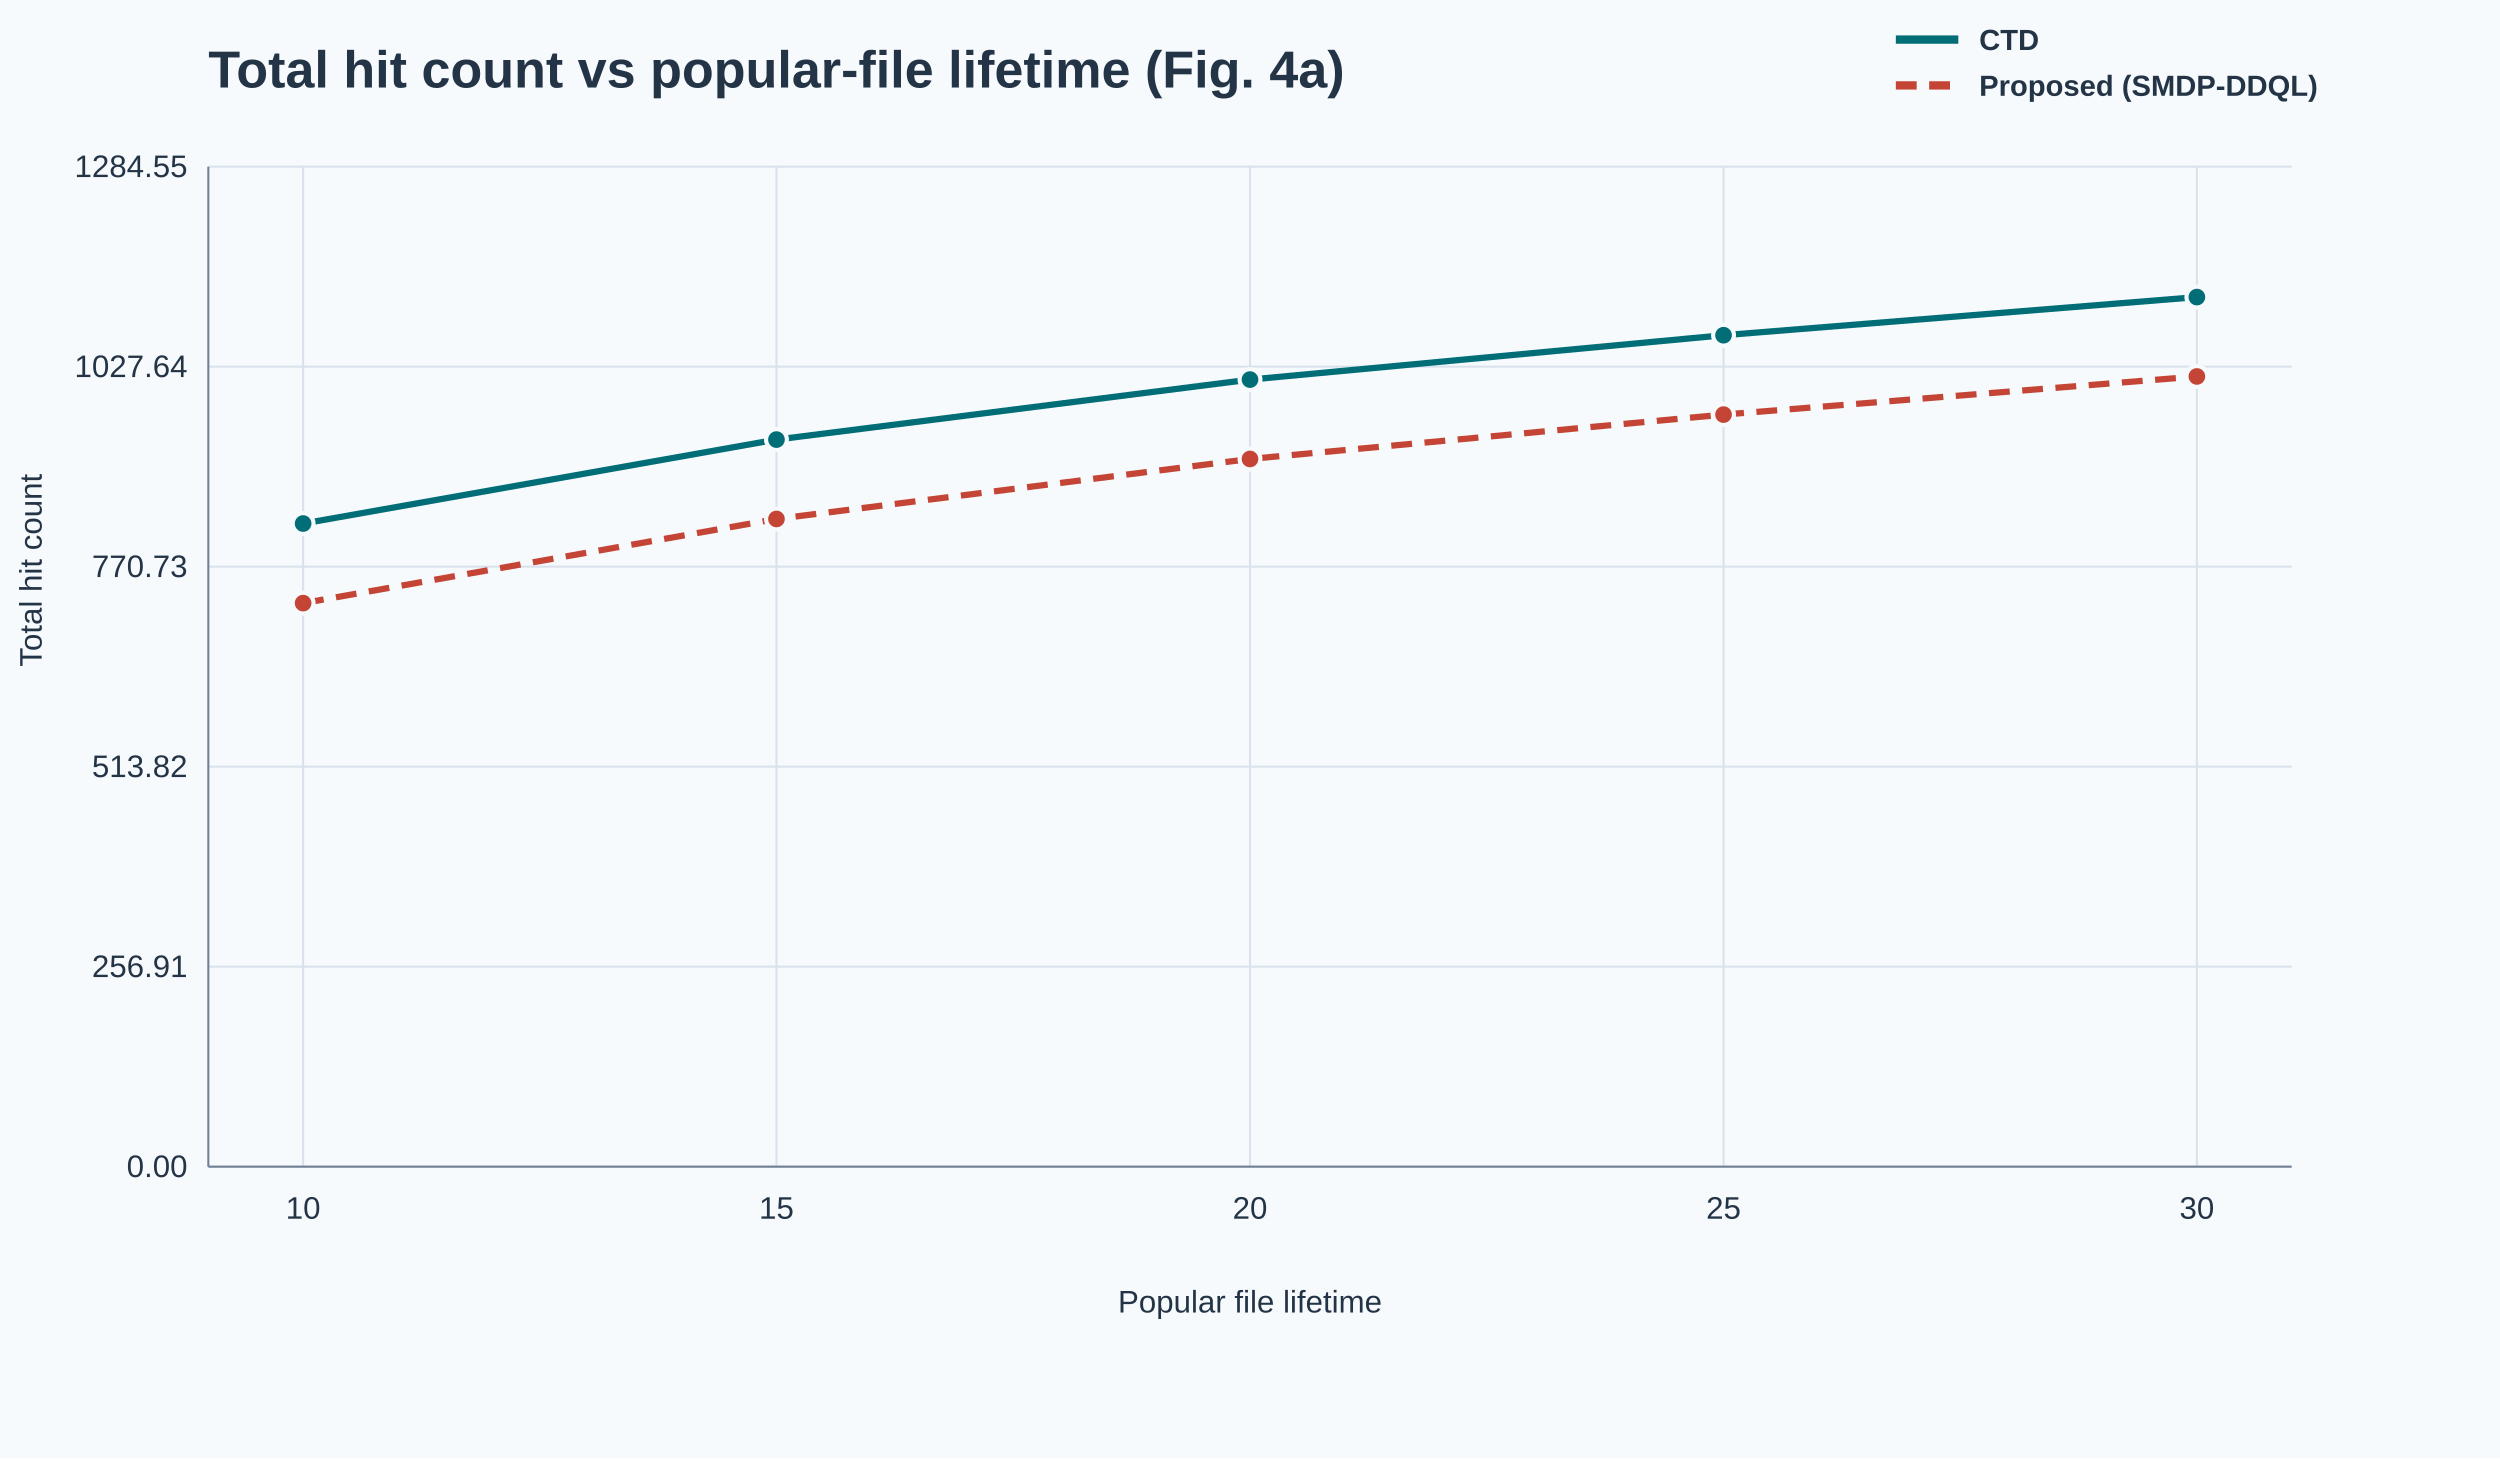
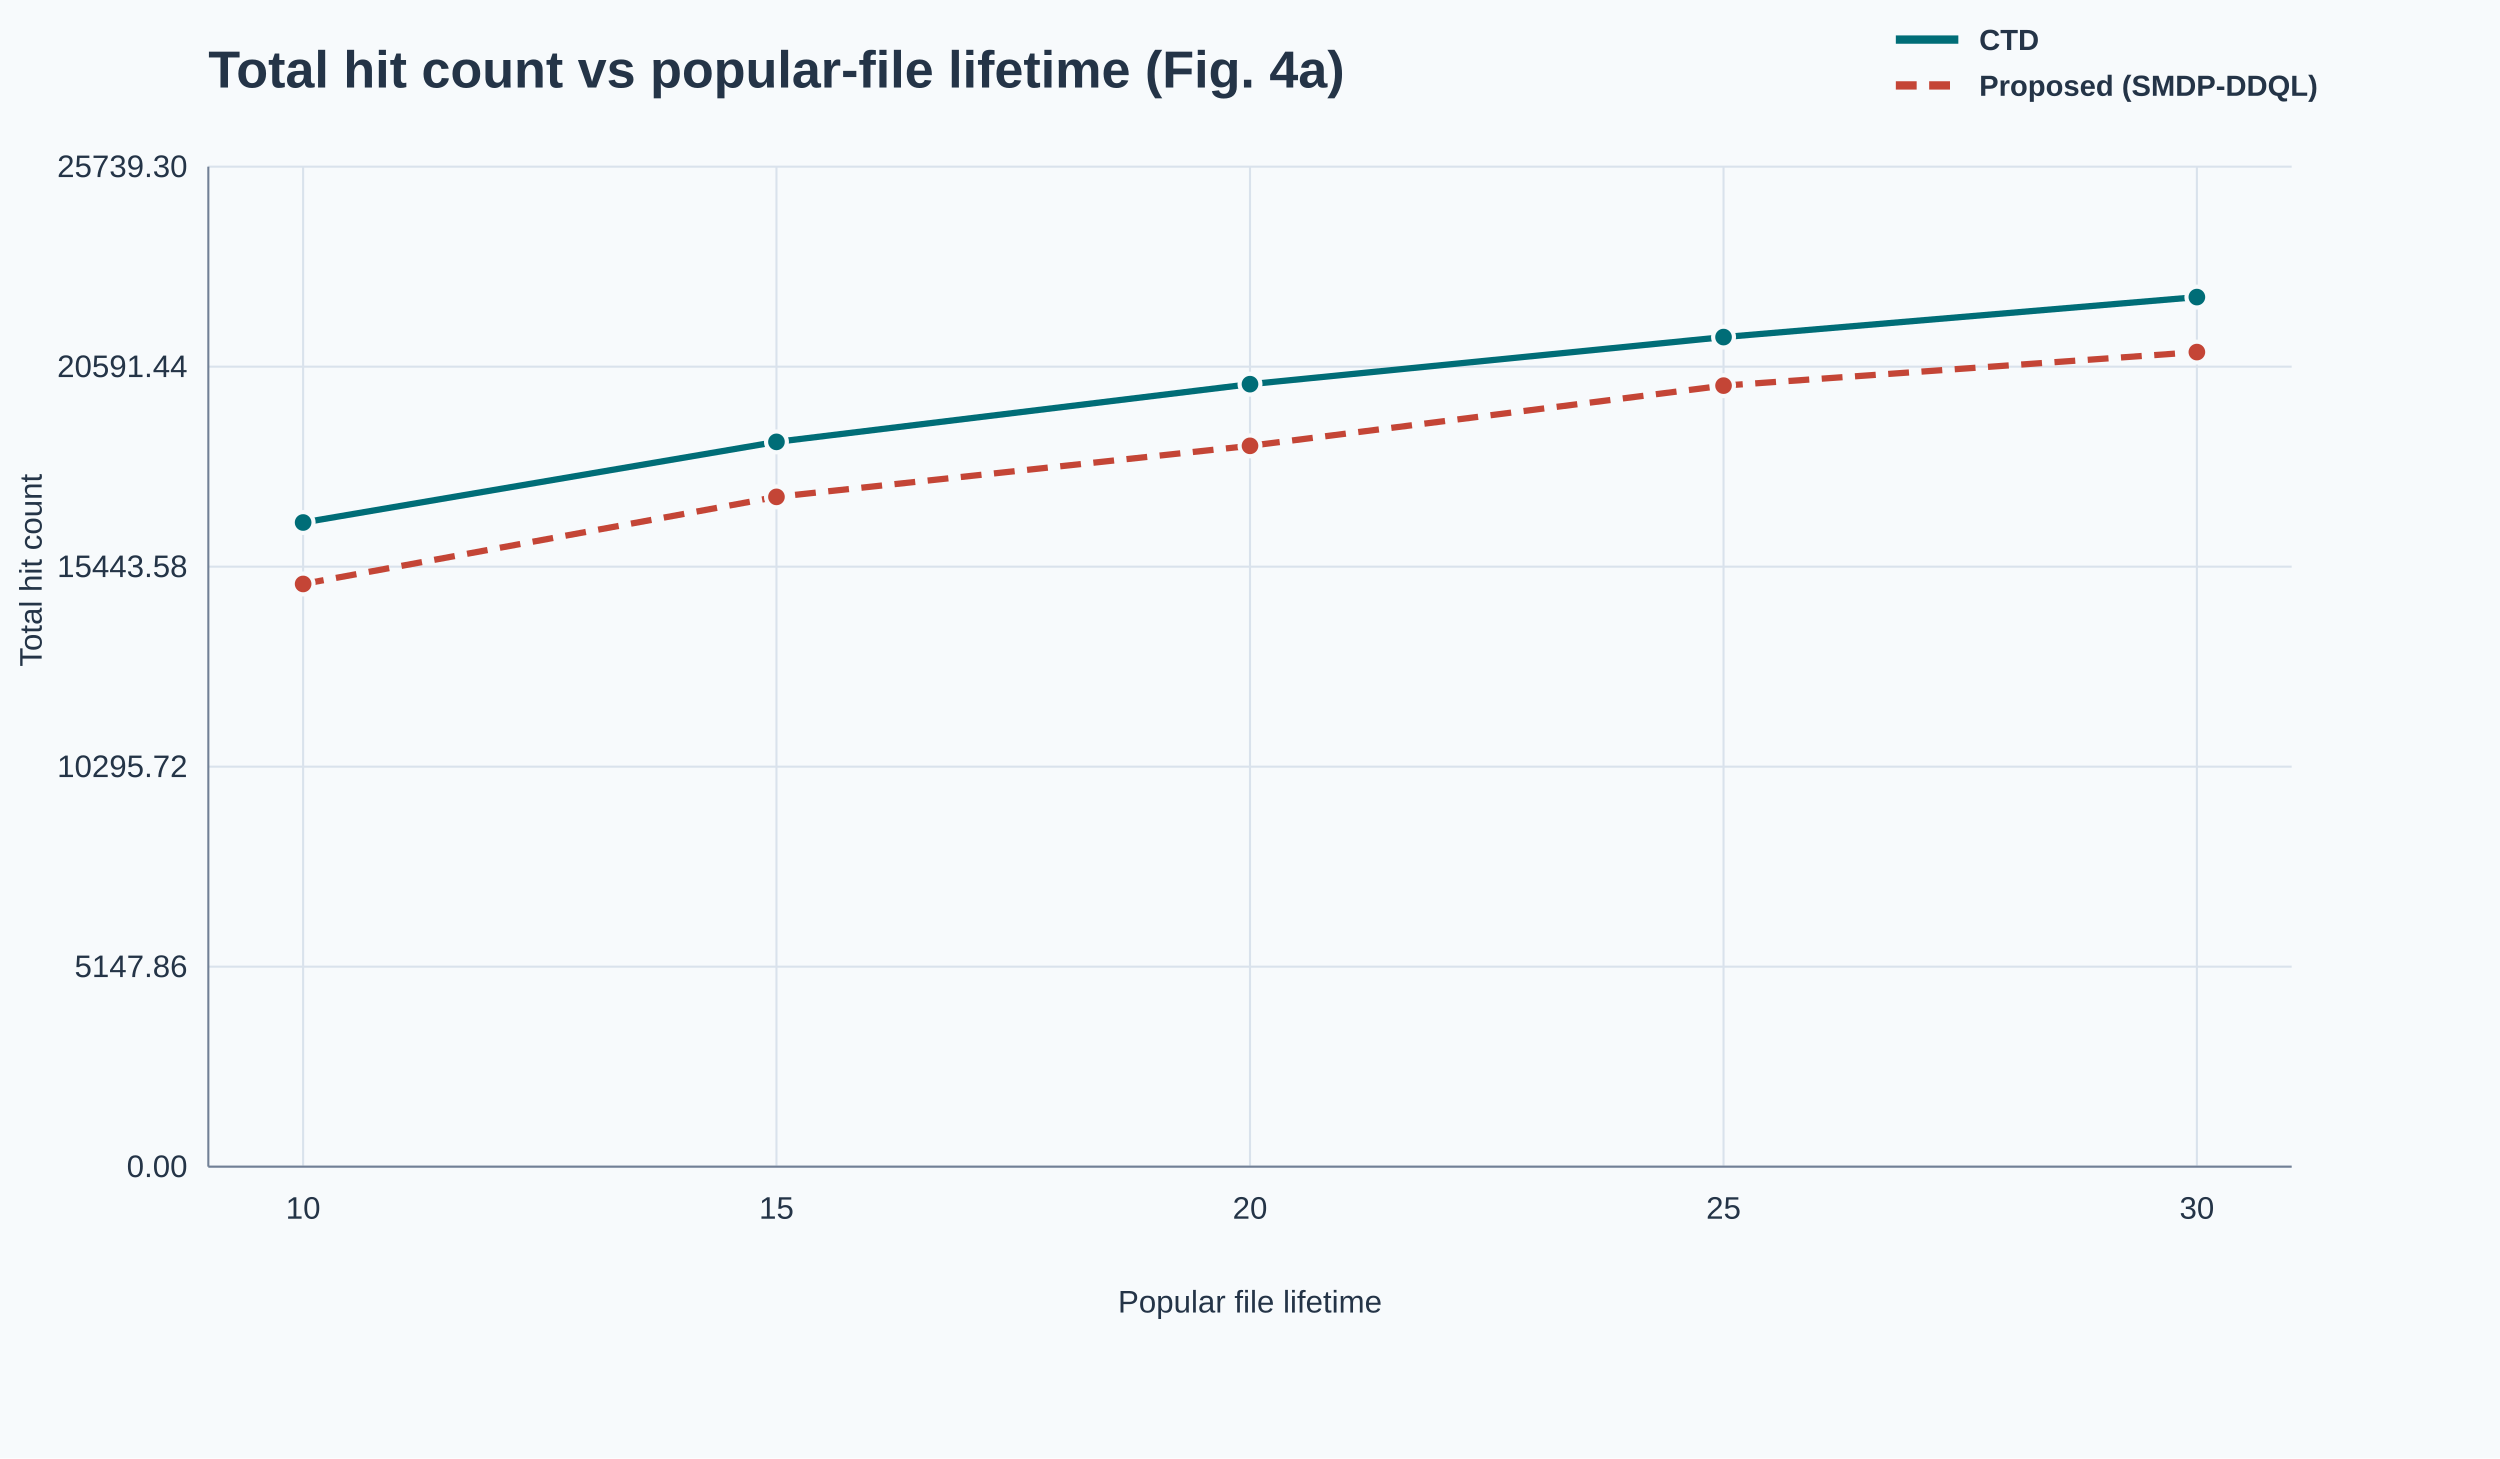
<svg xmlns="http://www.w3.org/2000/svg" width="1200" height="700" viewBox="0 0 1200 700">
  <style>text{font-family:Segoe UI,Arial,sans-serif;fill:#243447}.title{font-size:25px;font-weight:600}.label{font-size:15px}.legend{font-size:14px;font-weight:600}.grid{stroke:#d9e2ec}.axis{stroke:#718096}.line{fill:none;stroke-width:3}.point{stroke:#f7fafc;stroke-width:2}</style>
  <rect width="100%" height="100%" fill="#f7fafc" />
  <text x="100" y="42" class="title">Total hit count vs popular-file lifetime (Fig. 4a)</text>
  <text x="600" y="630" class="label" text-anchor="middle">Popular file lifetime</text>
  <text x="20" y="320" class="label" transform="rotate(-90 20 320)">Total hit count</text>
  <line x1="100" y1="560" x2="1100" y2="560" class="grid" />
  <text x="90" y="565" class="label" text-anchor="end">0.00</text>
  <line x1="100" y1="464" x2="1100" y2="464" class="grid" />
-   <text x="90" y="469" class="label" text-anchor="end">256.91</text>
+   <text x="90" y="469" class="label" text-anchor="end">5147.86</text>
  <line x1="100" y1="368" x2="1100" y2="368" class="grid" />
-   <text x="90" y="373" class="label" text-anchor="end">513.82</text>
+   <text x="90" y="373" class="label" text-anchor="end">10295.72</text>
  <line x1="100" y1="272" x2="1100" y2="272" class="grid" />
-   <text x="90" y="277" class="label" text-anchor="end">770.73</text>
+   <text x="90" y="277" class="label" text-anchor="end">15443.58</text>
  <line x1="100" y1="176" x2="1100" y2="176" class="grid" />
-   <text x="90" y="181" class="label" text-anchor="end">1027.64</text>
+   <text x="90" y="181" class="label" text-anchor="end">20591.44</text>
  <line x1="100" y1="80" x2="1100" y2="80" class="grid" />
-   <text x="90" y="85" class="label" text-anchor="end">1284.55</text>
+   <text x="90" y="85" class="label" text-anchor="end">25739.30</text>
  <line x1="145.5" y1="80" x2="145.5" y2="560" class="grid" />
  <text x="145.5" y="585" class="label" text-anchor="middle">10</text>
  <line x1="372.7" y1="80" x2="372.7" y2="560" class="grid" />
  <text x="372.7" y="585" class="label" text-anchor="middle">15</text>
  <line x1="600.0" y1="80" x2="600.0" y2="560" class="grid" />
  <text x="600.0" y="585" class="label" text-anchor="middle">20</text>
  <line x1="827.3" y1="80" x2="827.3" y2="560" class="grid" />
  <text x="827.3" y="585" class="label" text-anchor="middle">25</text>
  <line x1="1054.5" y1="80" x2="1054.5" y2="560" class="grid" />
  <text x="1054.5" y="585" class="label" text-anchor="middle">30</text>
-   <polyline points="145.5,251.3 372.7,211.0 600.0,182.2 827.3,160.9 1054.5,142.6" class="line" stroke="#006d77" stroke-dasharray="" />
+   <polyline points="145.5,250.8 372.7,212.1 600.0,184.4 827.3,161.8 1054.5,142.6" class="line" stroke="#006d77" stroke-dasharray="" />
  <line x1="910" y1="19" x2="940" y2="19" stroke="#006d77" stroke-width="4" stroke-dasharray="" />
  <text x="950" y="24" class="legend">CTD</text>
-   <circle cx="145.5" cy="251.3" r="5" fill="#006d77" class="point" />
-   <circle cx="372.7" cy="211.0" r="5" fill="#006d77" class="point" />
-   <circle cx="600.0" cy="182.2" r="5" fill="#006d77" class="point" />
-   <circle cx="827.3" cy="160.9" r="5" fill="#006d77" class="point" />
+   <circle cx="145.5" cy="250.8" r="5" fill="#006d77" class="point" />
+   <circle cx="372.7" cy="212.1" r="5" fill="#006d77" class="point" />
+   <circle cx="600.0" cy="184.4" r="5" fill="#006d77" class="point" />
+   <circle cx="827.3" cy="161.8" r="5" fill="#006d77" class="point" />
  <circle cx="1054.5" cy="142.6" r="5" fill="#006d77" class="point" />
-   <polyline points="145.5,289.5 372.7,249.1 600.0,220.3 827.3,199.0 1054.5,180.7" class="line" stroke="#c44536" stroke-dasharray="10 6" />
+   <polyline points="145.5,280.3 372.7,238.5 600.0,214.0 827.3,185.1 1054.5,169.0" class="line" stroke="#c44536" stroke-dasharray="10 6" />
  <line x1="910" y1="41" x2="940" y2="41" stroke="#c44536" stroke-width="4" stroke-dasharray="10 6" />
  <text x="950" y="46" class="legend">Proposed (SMDP-DDQL)</text>
-   <circle cx="145.5" cy="289.5" r="5" fill="#c44536" class="point" />
-   <circle cx="372.7" cy="249.1" r="5" fill="#c44536" class="point" />
-   <circle cx="600.0" cy="220.3" r="5" fill="#c44536" class="point" />
-   <circle cx="827.3" cy="199.0" r="5" fill="#c44536" class="point" />
-   <circle cx="1054.5" cy="180.7" r="5" fill="#c44536" class="point" />
+   <circle cx="145.5" cy="280.3" r="5" fill="#c44536" class="point" />
+   <circle cx="372.7" cy="238.5" r="5" fill="#c44536" class="point" />
+   <circle cx="600.0" cy="214.0" r="5" fill="#c44536" class="point" />
+   <circle cx="827.3" cy="185.1" r="5" fill="#c44536" class="point" />
+   <circle cx="1054.5" cy="169.0" r="5" fill="#c44536" class="point" />
  <line x1="100" y1="80" x2="100" y2="560" class="axis" />
  <line x1="100" y1="560" x2="1100" y2="560" class="axis" />
</svg>
